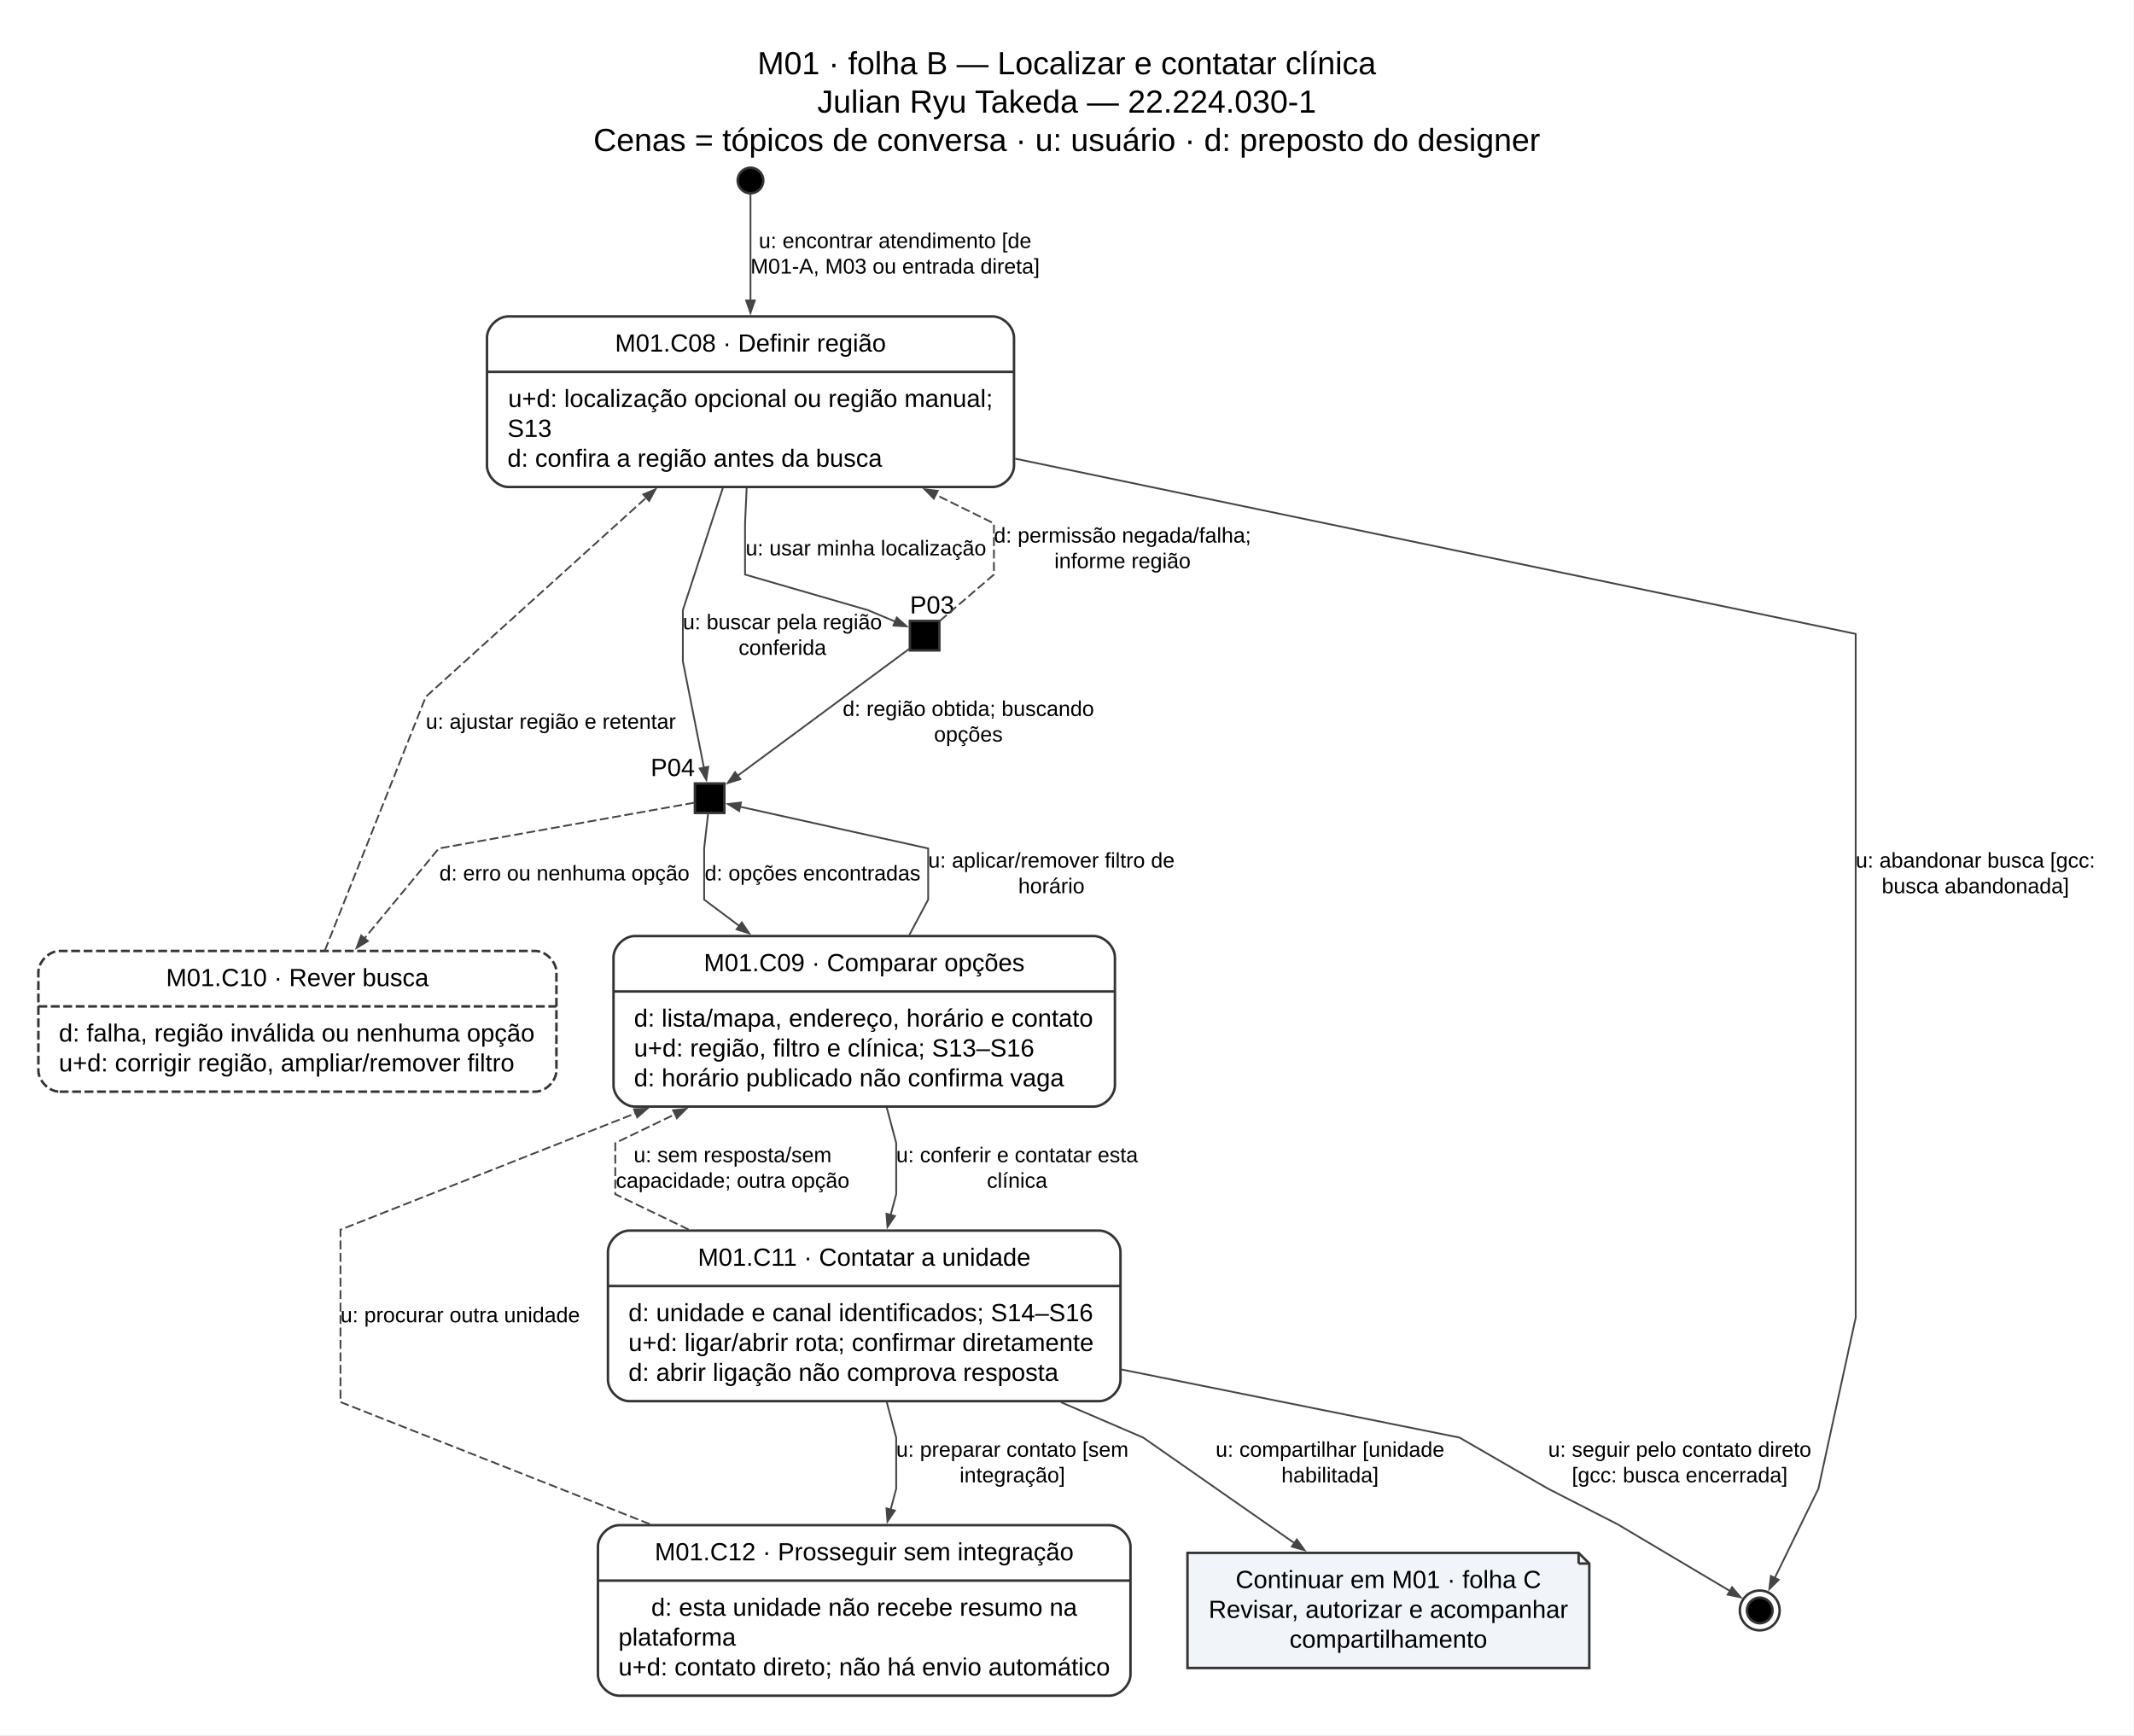
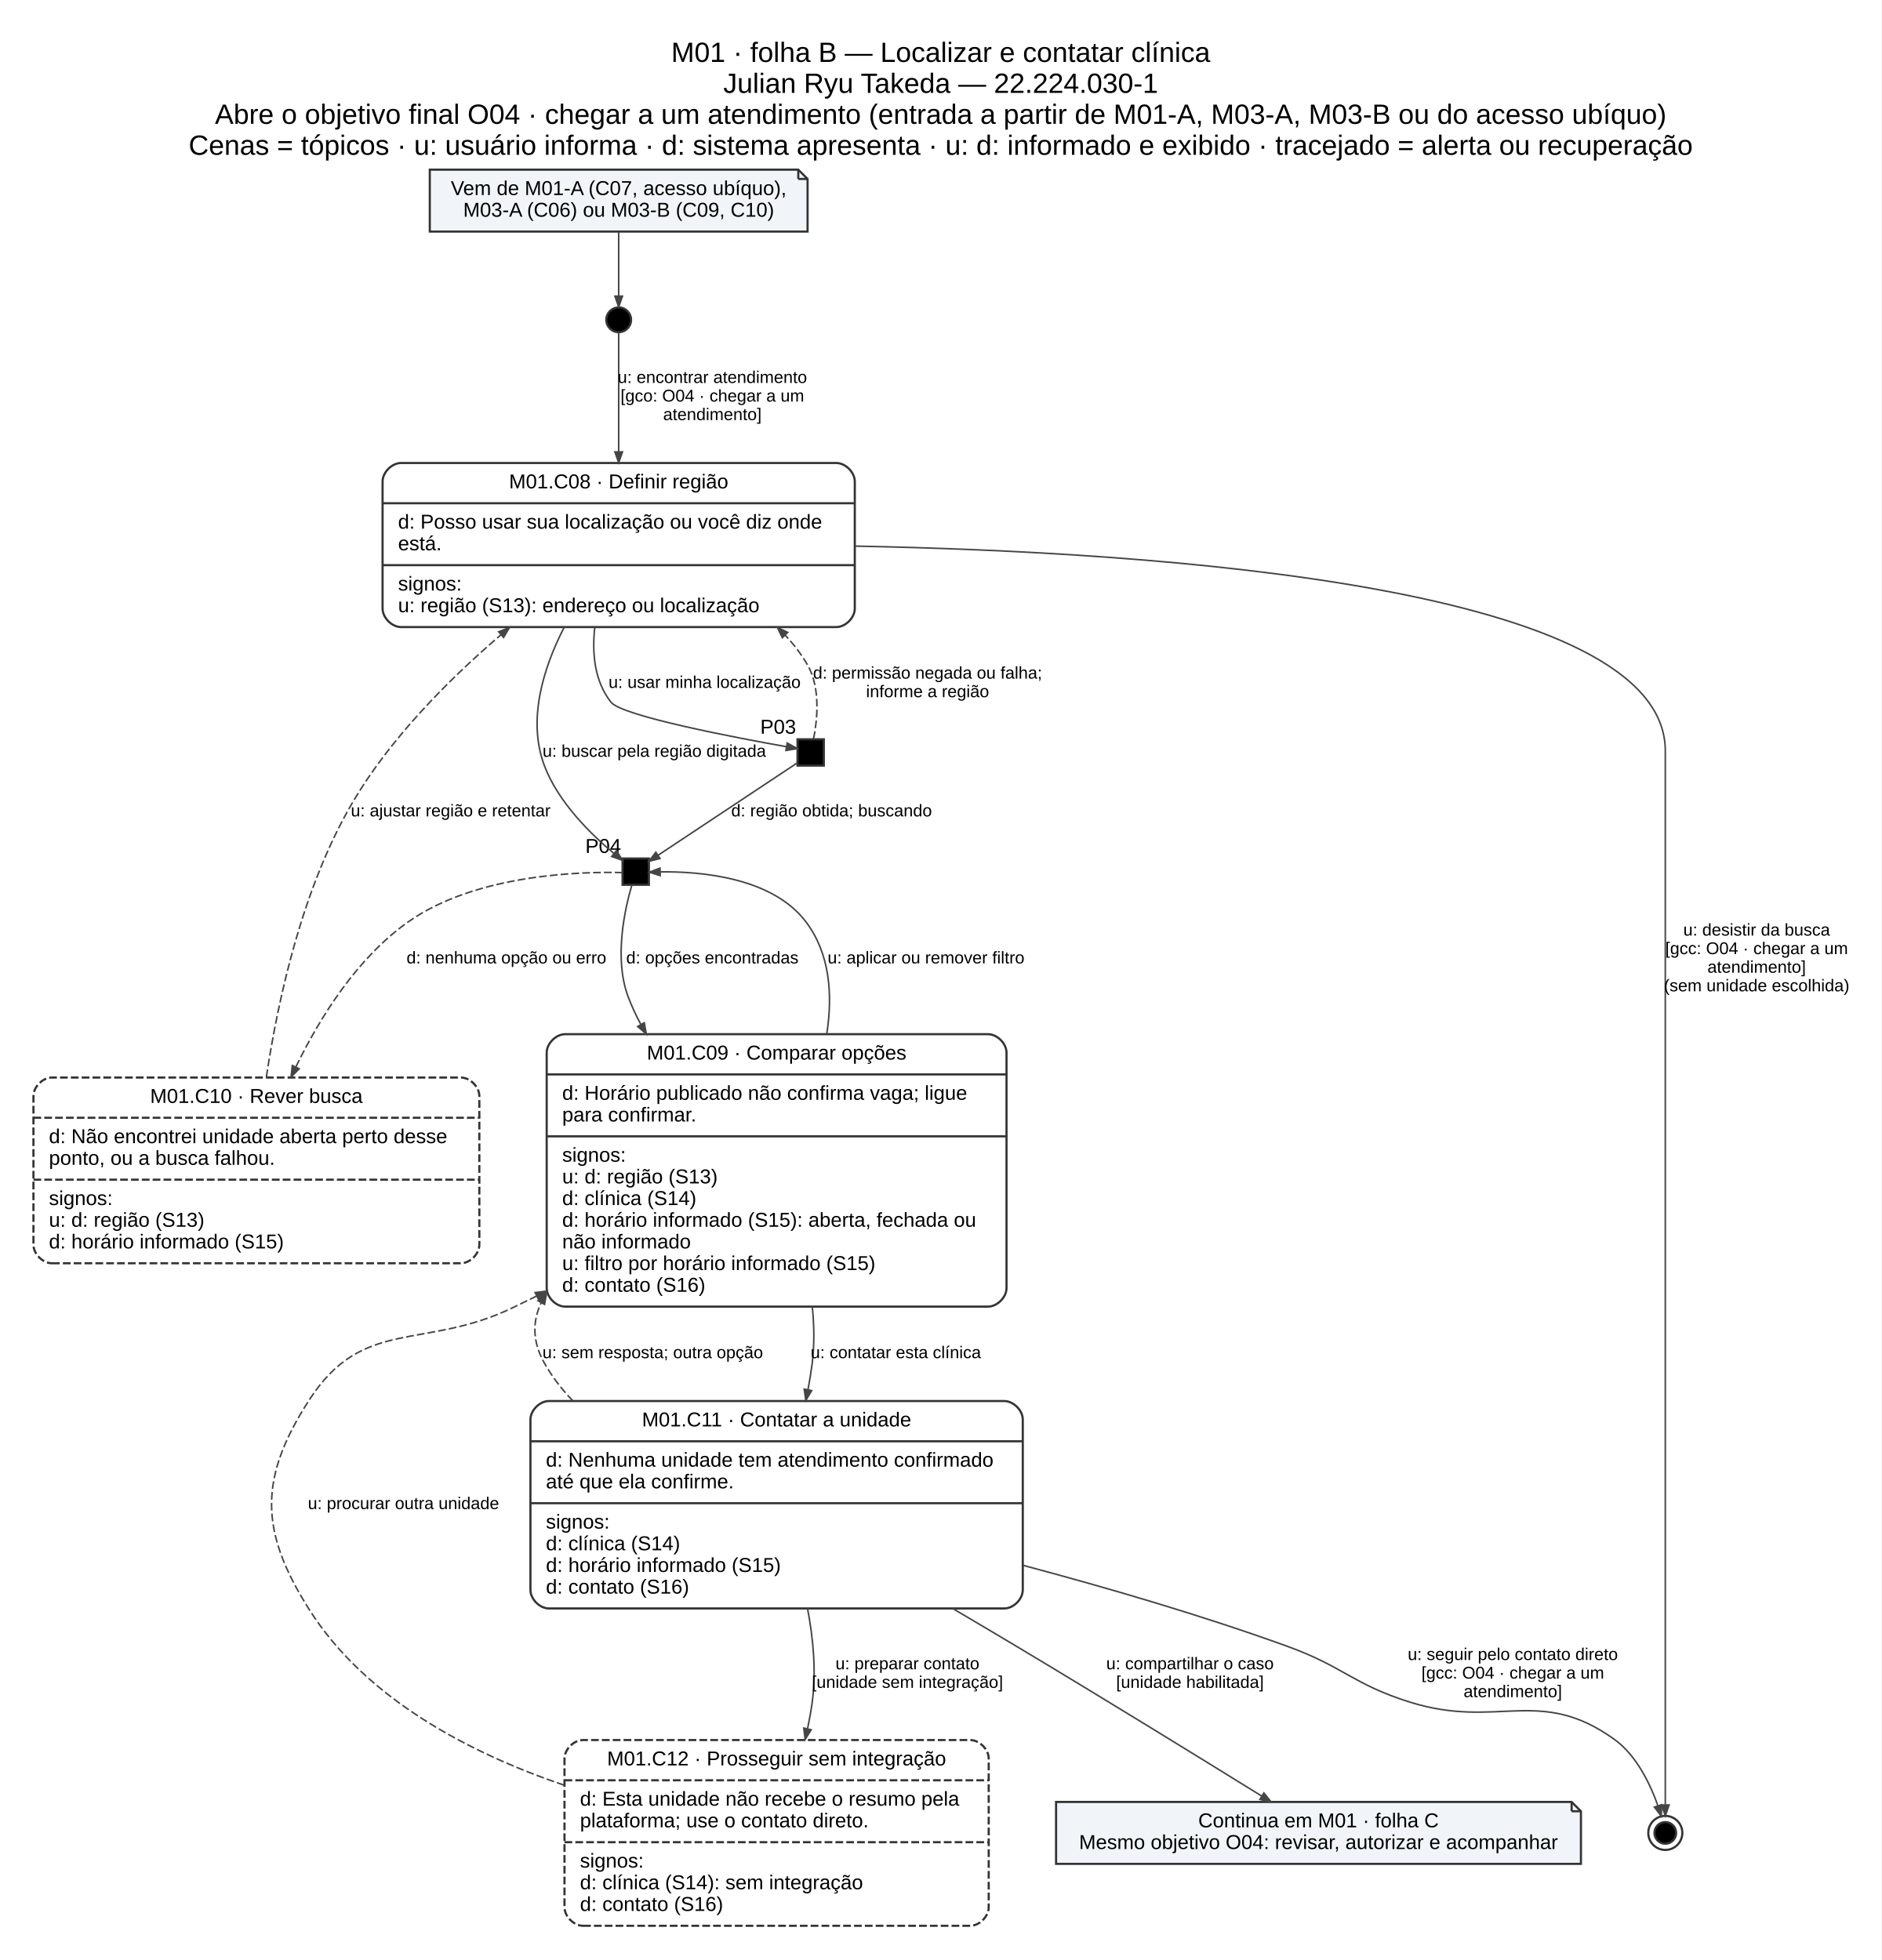
- <svg xmlns="http://www.w3.org/2000/svg" width="1201pt" height="977pt" viewBox="0.00 0.00 1201.00 977.00">
-   <g id="graph0" class="graph" transform="scale(1 1) rotate(0) translate(21.6 954.96)">
-     <polygon fill="white" stroke="none" points="-21.6,21.6 -21.6,-954.96 1179.13,-954.96 1179.13,21.6 -21.6,21.6" />
-     <text xml:space="preserve" text-anchor="middle" x="578.77" y="-913.16" font-family="Arial" font-size="18.00">M01 · folha B — Localizar e contatar clínica</text>
-     <text xml:space="preserve" text-anchor="middle" x="578.77" y="-891.56" font-family="Arial" font-size="18.00">Julian Ryu Takeda — 22.224.030-1</text>
-     <text xml:space="preserve" text-anchor="middle" x="578.77" y="-869.96" font-family="Arial" font-size="18.00">Cenas = tópicos de conversa · u: usuário · d: preposto do designer</text>
+ <svg xmlns="http://www.w3.org/2000/svg" width="1215pt" height="1266pt" viewBox="0.00 0.00 1215.20 1266.20">
+   <g id="graph0" class="graph" transform="scale(1 1) rotate(0) translate(21.6 1244.6)">
+     <polygon fill="white" stroke="transparent" points="-21.6,21.6 -21.6,-1244.6 1193.6,-1244.6 1193.6,21.6 -21.6,21.6" />
+     <text text-anchor="middle" x="586" y="-1204.6" font-family="Arial" font-size="18.00">M01 · folha B — Localizar e contatar clínica</text>
+     <text text-anchor="middle" x="586" y="-1184.6" font-family="Arial" font-size="18.00">Julian Ryu Takeda — 22.224.030-1</text>
+     <text text-anchor="middle" x="586" y="-1164.6" font-family="Arial" font-size="18.00">Abre o objetivo final O04 · chegar a um atendimento (entrada a partir de M01-A, M03-A, M03-B ou do acesso ubíquo)</text>
+     <text text-anchor="middle" x="586" y="-1144.6" font-family="Arial" font-size="18.00">Cenas = tópicos · u: usuário informa · d: sistema apresenta · u: d: informado e exibido · tracejado = alerta ou recuperação</text>
    <g id="node1" class="node">
-       <path fill="none" stroke="#343434" stroke-width="1.4" d="M264.47,-680.86C264.47,-680.86 537.07,-680.86 537.07,-680.86 543.07,-680.86 549.07,-686.86 549.07,-692.86 549.07,-692.86 549.07,-764.86 549.07,-764.86 549.07,-770.86 543.07,-776.86 537.07,-776.86 537.07,-776.86 264.47,-776.86 264.47,-776.86 258.47,-776.86 252.47,-770.86 252.47,-764.86 252.47,-764.86 252.47,-692.86 252.47,-692.86 252.47,-686.86 258.47,-680.86 264.47,-680.86" />
-       <text xml:space="preserve" text-anchor="middle" x="400.77" y="-757.06" font-family="Arial" font-size="14.00">M01.C08 · Definir região</text>
-       <polyline fill="none" stroke="#343434" stroke-width="1.4" points="252.47,-745.66 549.07,-745.66" />
-       <text xml:space="preserve" text-anchor="middle" x="400.77" y="-725.86" font-family="Arial" font-size="14.00">u+d: localização opcional ou região manual;</text>
-       <text xml:space="preserve" text-anchor="start" x="263.99" y="-709.06" font-family="Arial" font-size="14.00">S13</text>
-       <text xml:space="preserve" text-anchor="start" x="263.99" y="-692.26" font-family="Arial" font-size="14.00">d: confira a região antes da busca</text>
+       <polygon fill="#f1f5f9" stroke="#343434" stroke-width="1.4" points="494,-1135 256,-1135 256,-1095 500,-1095 500,-1129 494,-1135" />
+       <polyline fill="none" stroke="#343434" stroke-width="1.4" points="494,-1135 494,-1129 " />
+       <polyline fill="none" stroke="#343434" stroke-width="1.4" points="500,-1129 494,-1129 " />
+       <text text-anchor="middle" x="378" y="-1118.6" font-family="Arial" font-size="13.00">Vem de M01-A (C07, acesso ubíquo),</text>
+       <text text-anchor="middle" x="378" y="-1104.6" font-family="Arial" font-size="13.00">M03-A (C06) ou M03-B (C09, C10)</text>
+     </g>
+     <g id="node2" class="node">
+       <ellipse fill="black" stroke="#343434" stroke-width="1.4" cx="378" cy="-1038" rx="8" ry="8" />
+     </g>
+     <g id="edge3" class="edge">
+       <path fill="none" stroke="#454545" d="M378,-1094.69C378,-1081.85 378,-1065.26 378,-1053.54" />
+       <polygon fill="#454545" stroke="#454545" points="380.45,-1053.31 378,-1046.31 375.55,-1053.31 380.45,-1053.31" />
    </g>
    <g id="node3" class="node">
-       <polygon fill="black" stroke="#343434" stroke-width="1.4" points="507.05,-605.44 490.49,-605.44 490.49,-588.88 507.05,-588.88 507.05,-605.44" />
-       <text xml:space="preserve" text-anchor="middle" x="502.95" y="-609.64" font-family="Arial" font-size="14.00">P03</text>
+       <path fill="none" stroke="#343434" stroke-width="1.4" d="M237.5,-839.5C237.5,-839.5 518.5,-839.5 518.5,-839.5 524.5,-839.5 530.5,-845.5 530.5,-851.5 530.5,-851.5 530.5,-933.5 530.5,-933.5 530.5,-939.5 524.5,-945.5 518.5,-945.5 518.5,-945.5 237.5,-945.5 237.5,-945.5 231.5,-945.5 225.5,-939.5 225.5,-933.5 225.5,-933.5 225.5,-851.5 225.5,-851.5 225.5,-845.5 231.5,-839.5 237.5,-839.5" />
+       <text text-anchor="middle" x="378" y="-929.1" font-family="Arial" font-size="13.00">M01.C08 · Definir região</text>
+       <polyline fill="none" stroke="#343434" stroke-width="1.4" points="225.5,-919.5 530.5,-919.5 " />
+       <text text-anchor="start" x="235.5" y="-903.1" font-family="Arial" font-size="13.00">d: Posso usar sua localização ou você diz onde</text>
+       <text text-anchor="start" x="235.5" y="-889.1" font-family="Arial" font-size="13.00"> está.</text>
+       <polyline fill="none" stroke="#343434" stroke-width="1.4" points="225.5,-879.5 530.5,-879.5 " />
+       <text text-anchor="start" x="235.5" y="-863.1" font-family="Arial" font-size="13.00">signos:</text>
+       <text text-anchor="start" x="235.5" y="-849.1" font-family="Arial" font-size="13.00">u: região (S13): endereço ou localização</text>
    </g>
    <g id="edge4" class="edge">
-       <path fill="none" stroke="#454545" d="M398.61,-680.25C398.1,-669.08 397.71,-660.36 397.71,-660.36 397.71,-660.36 397.71,-631.56 397.71,-631.56 397.71,-631.56 466.77,-611.56 466.77,-611.56 466.77,-611.56 474.53,-608.31 482.4,-605.02" />
-       <polygon fill="#454545" stroke="#454545" points="483.12,-607.37 488.63,-602.41 481.23,-602.85 483.12,-607.37" />
-       <text xml:space="preserve" text-anchor="middle" x="465.74" y="-642.36" font-family="Arial" font-size="12.00">u: usar minha localização</text>
+       <path fill="none" stroke="#454545" d="M378,-1029.69C378,-1015.41 378,-982.61 378,-952.78" />
+       <polygon fill="#454545" stroke="#454545" points="380.45,-952.68 378,-945.68 375.55,-952.68 380.45,-952.68" />
+       <text text-anchor="middle" x="438.5" y="-997.2" font-family="Arial" font-size="11.00">u: encontrar atendimento</text>
+       <text text-anchor="middle" x="438.5" y="-985.2" font-family="Arial" font-size="11.00">[gco: O04 · chegar a um</text>
+       <text text-anchor="middle" x="438.5" y="-973.2" font-family="Arial" font-size="11.00">atendimento]</text>
    </g>
    <g id="node4" class="node">
-       <polygon fill="black" stroke="#343434" stroke-width="1.4" points="386.05,-513.96 369.49,-513.96 369.49,-497.4 386.05,-497.4 386.05,-513.96" />
-       <text xml:space="preserve" text-anchor="middle" x="357.04" y="-518.16" font-family="Arial" font-size="14.00">P04</text>
+       <polygon fill="black" stroke="#343434" stroke-width="1.4" points="510.5,-767 493.5,-767 493.5,-750 510.5,-750 510.5,-767" />
+       <text text-anchor="middle" x="481" y="-770.6" font-family="Arial" font-size="13.00">P03</text>
+     </g>
+     <g id="edge5" class="edge">
+       <path fill="none" stroke="#454545" d="M362.55,-839.3C360.68,-822.35 362.43,-804.47 373,-791 380.05,-782.02 453.45,-768.07 486.28,-762.23" />
+       <polygon fill="#454545" stroke="#454545" points="486.87,-764.61 493.34,-760.98 486.02,-759.78 486.87,-764.61" />
+       <text text-anchor="middle" x="433.5" y="-800.2" font-family="Arial" font-size="11.00">u: usar minha localização</text>
+     </g>
+     <g id="node5" class="node">
+       <polygon fill="black" stroke="#343434" stroke-width="1.4" points="397.5,-690 380.5,-690 380.5,-673 397.5,-673 397.5,-690" />
+       <text text-anchor="middle" x="368" y="-693.6" font-family="Arial" font-size="13.00">P04</text>
+     </g>
+     <g id="edge8" class="edge">
+       <path fill="none" stroke="#454545" d="M342.83,-839.47C329.09,-812.6 318.97,-779.39 330,-750 338.9,-726.29 360.33,-705.44 374.76,-693.4" />
+       <polygon fill="#454545" stroke="#454545" points="376.55,-695.11 380.46,-688.8 373.48,-691.29 376.55,-695.11" />
+       <text text-anchor="middle" x="401" y="-755.7" font-family="Arial" font-size="11.00">u: buscar pela região digitada</text>
+     </g>
+     <g id="node11" class="node">
+       <ellipse fill="black" stroke="#343434" stroke-width="1.4" cx="1054" cy="-60.5" rx="7" ry="7" />
+       <ellipse fill="none" stroke="#343434" stroke-width="1.4" cx="1054" cy="-60.5" rx="11" ry="11" />
+     </g>
+     <g id="edge19" class="edge">
+       <path fill="none" stroke="#454545" d="M530.55,-891.8C729.93,-887.98 1054,-865.48 1054,-759.5 1054,-759.5 1054,-759.5 1054,-271.5 1054,-199.98 1054,-114.76 1054,-78.83" />
+       <polygon fill="#454545" stroke="#454545" points="1056.45,-78.55 1054,-71.55 1051.55,-78.55 1056.45,-78.55" />
+       <text text-anchor="middle" x="1113" y="-640.2" font-family="Arial" font-size="11.00">u: desistir da busca</text>
+       <text text-anchor="middle" x="1113" y="-628.2" font-family="Arial" font-size="11.00">[gcc: O04 · chegar a um</text>
+       <text text-anchor="middle" x="1113" y="-616.2" font-family="Arial" font-size="11.00">atendimento]</text>
+       <text text-anchor="middle" x="1113" y="-604.2" font-family="Arial" font-size="11.00">(sem unidade escolhida)</text>
+     </g>
+     <g id="edge6" class="edge">
+       <path fill="none" stroke="#454545" stroke-dasharray="5,2" d="M503.87,-767.3C506.14,-778.64 508.67,-799.97 500,-815 496.03,-821.88 491.17,-828.23 485.69,-834.08" />
+       <polygon fill="#454545" stroke="#454545" points="483.69,-832.61 480.5,-839.31 487.17,-836.06 483.69,-832.61" />
+       <text text-anchor="middle" x="577.5" y="-806.2" font-family="Arial" font-size="11.00">d: permissão negada ou falha;</text>
+       <text text-anchor="middle" x="577.5" y="-794.2" font-family="Arial" font-size="11.00">informe a região</text>
    </g>
    <g id="edge7" class="edge">
-       <path fill="none" stroke="#454545" d="M385.18,-680.22C374.67,-648.1 362.71,-611.56 362.71,-611.56 362.71,-611.56 362.71,-582.76 362.71,-582.76 362.71,-582.76 370.17,-545.07 374.59,-522.75" />
-       <polygon fill="#454545" stroke="#454545" points="376.97,-523.36 375.92,-516.02 372.16,-522.41 376.97,-523.36" />
-       <text xml:space="preserve" text-anchor="middle" x="418.74" y="-600.76" font-family="Arial" font-size="12.00">u: buscar pela região</text>
-       <text xml:space="preserve" text-anchor="middle" x="418.74" y="-586.36" font-family="Arial" font-size="12.00">conferida</text>
+       <path fill="none" stroke="#454545" d="M493.13,-751.61C473.73,-738.74 427.34,-707.95 403.58,-692.18" />
+       <polygon fill="#454545" stroke="#454545" points="404.7,-689.98 397.52,-688.15 401.99,-694.06 404.7,-689.98" />
+       <text text-anchor="middle" x="515.5" y="-717.2" font-family="Arial" font-size="11.00">d: região obtida; buscando</text>
+     </g>
+     <g id="node6" class="node">
+       <path fill="none" stroke="#343434" stroke-width="1.4" d="M343.5,-400.5C343.5,-400.5 616.5,-400.5 616.5,-400.5 622.5,-400.5 628.5,-406.5 628.5,-412.5 628.5,-412.5 628.5,-564.5 628.5,-564.5 628.5,-570.5 622.5,-576.5 616.5,-576.5 616.5,-576.5 343.5,-576.5 343.5,-576.5 337.5,-576.5 331.5,-570.5 331.5,-564.5 331.5,-564.5 331.5,-412.5 331.5,-412.5 331.5,-406.5 337.5,-400.5 343.5,-400.5" />
+       <text text-anchor="middle" x="480" y="-560.1" font-family="Arial" font-size="13.00">M01.C09 · Comparar opções</text>
+       <polyline fill="none" stroke="#343434" stroke-width="1.4" points="331.5,-550.5 628.5,-550.5 " />
+       <text text-anchor="start" x="341.5" y="-534.1" font-family="Arial" font-size="13.00">d: Horário publicado não confirma vaga; ligue</text>
+       <text text-anchor="start" x="341.5" y="-520.1" font-family="Arial" font-size="13.00"> para confirmar.</text>
+       <polyline fill="none" stroke="#343434" stroke-width="1.4" points="331.5,-510.5 628.5,-510.5 " />
+       <text text-anchor="start" x="341.5" y="-494.1" font-family="Arial" font-size="13.00">signos:</text>
+       <text text-anchor="start" x="341.5" y="-480.1" font-family="Arial" font-size="13.00">u: d: região (S13)</text>
+       <text text-anchor="start" x="341.5" y="-466.1" font-family="Arial" font-size="13.00">d: clínica (S14)</text>
+       <text text-anchor="start" x="341.5" y="-452.1" font-family="Arial" font-size="13.00">d: horário informado (S15): aberta, fechada ou</text>
+       <text text-anchor="start" x="341.5" y="-438.1" font-family="Arial" font-size="13.00"> não informado</text>
+       <text text-anchor="start" x="341.5" y="-424.1" font-family="Arial" font-size="13.00">u: filtro por horário informado (S15)</text>
+       <text text-anchor="start" x="341.5" y="-410.1" font-family="Arial" font-size="13.00">d: contato (S16)</text>
+     </g>
+     <g id="edge9" class="edge">
+       <path fill="none" stroke="#454545" d="M386.49,-672.75C382.19,-658.17 374.76,-625.89 384,-601 386.28,-594.84 389.08,-588.8 392.26,-582.91" />
+       <polygon fill="#454545" stroke="#454545" points="394.52,-583.88 395.85,-576.58 390.26,-581.46 394.52,-583.88" />
+       <text text-anchor="middle" x="438.5" y="-622.2" font-family="Arial" font-size="11.00">d: opções encontradas</text>
+     </g>
+     <g id="node7" class="node">
+       <path fill="none" stroke="#343434" stroke-width="1.4" stroke-dasharray="5,2" d="M12,-428.5C12,-428.5 276,-428.5 276,-428.5 282,-428.5 288,-434.5 288,-440.5 288,-440.5 288,-536.5 288,-536.5 288,-542.5 282,-548.5 276,-548.5 276,-548.5 12,-548.5 12,-548.5 6,-548.5 0,-542.5 0,-536.5 0,-536.5 0,-440.5 0,-440.5 0,-434.5 6,-428.5 12,-428.5" />
+       <text text-anchor="middle" x="144" y="-532.1" font-family="Arial" font-size="13.00">M01.C10 · Rever busca</text>
+       <polyline fill="none" stroke="#343434" stroke-width="1.4" stroke-dasharray="5,2" points="0,-522.5 288,-522.5 " />
+       <text text-anchor="start" x="10" y="-506.1" font-family="Arial" font-size="13.00">d: Não encontrei unidade aberta perto desse</text>
+       <text text-anchor="start" x="10" y="-492.1" font-family="Arial" font-size="13.00"> ponto, ou a busca falhou.</text>
+       <polyline fill="none" stroke="#343434" stroke-width="1.4" stroke-dasharray="5,2" points="0,-482.5 288,-482.5 " />
+       <text text-anchor="start" x="10" y="-466.1" font-family="Arial" font-size="13.00">signos:</text>
+       <text text-anchor="start" x="10" y="-452.1" font-family="Arial" font-size="13.00">u: d: região (S13)</text>
+       <text text-anchor="start" x="10" y="-438.1" font-family="Arial" font-size="13.00">d: horário informado (S15)</text>
+     </g>
+     <g id="edge10" class="edge">
+       <path fill="none" stroke="#454545" stroke-dasharray="5,2" d="M380.46,-680.89C356.33,-681.56 286.54,-680.49 242,-649 209.41,-625.96 185.53,-588.31 169.51,-555.38" />
+       <polygon fill="#454545" stroke="#454545" points="171.63,-554.13 166.41,-548.87 167.21,-556.24 171.63,-554.13" />
+       <text text-anchor="middle" x="305.5" y="-622.2" font-family="Arial" font-size="11.00">d: nenhuma opção ou erro</text>
+     </g>
+     <g id="edge12" class="edge">
+       <path fill="none" stroke="#454545" d="M512.42,-576.78C516.33,-602.15 514.44,-628.51 499,-649 476.99,-678.2 429.76,-681.69 404.96,-681.35" />
+       <polygon fill="#454545" stroke="#454545" points="404.82,-678.9 397.75,-681.13 404.68,-683.8 404.82,-678.9" />
+       <text text-anchor="middle" x="576.5" y="-622.2" font-family="Arial" font-size="11.00">u: aplicar ou remover filtro</text>
+     </g>
+     <g id="node8" class="node">
+       <path fill="none" stroke="#343434" stroke-width="1.4" d="M333,-205.5C333,-205.5 627,-205.5 627,-205.5 633,-205.5 639,-211.5 639,-217.5 639,-217.5 639,-327.5 639,-327.5 639,-333.5 633,-339.5 627,-339.5 627,-339.5 333,-339.5 333,-339.5 327,-339.5 321,-333.5 321,-327.5 321,-327.5 321,-217.5 321,-217.5 321,-211.5 327,-205.5 333,-205.5" />
+       <text text-anchor="middle" x="480" y="-323.1" font-family="Arial" font-size="13.00">M01.C11 · Contatar a unidade</text>
+       <polyline fill="none" stroke="#343434" stroke-width="1.4" points="321,-313.5 639,-313.5 " />
+       <text text-anchor="start" x="331" y="-297.1" font-family="Arial" font-size="13.00">d: Nenhuma unidade tem atendimento confirmado</text>
+       <text text-anchor="start" x="331" y="-283.1" font-family="Arial" font-size="13.00"> até que ela confirme.</text>
+       <polyline fill="none" stroke="#343434" stroke-width="1.4" points="321,-273.5 639,-273.5 " />
+       <text text-anchor="start" x="331" y="-257.1" font-family="Arial" font-size="13.00">signos:</text>
+       <text text-anchor="start" x="331" y="-243.1" font-family="Arial" font-size="13.00">d: clínica (S14)</text>
+       <text text-anchor="start" x="331" y="-229.1" font-family="Arial" font-size="13.00">d: horário informado (S15)</text>
+       <text text-anchor="start" x="331" y="-215.1" font-family="Arial" font-size="13.00">d: contato (S16)</text>
+     </g>
+     <g id="edge13" class="edge">
+       <path fill="none" stroke="#454545" d="M503.06,-400.33C504.28,-388.16 504.48,-375.79 503,-364 502.31,-358.46 501.38,-352.77 500.3,-347.07" />
+       <polygon fill="#454545" stroke="#454545" points="502.64,-346.24 498.86,-339.86 497.83,-347.21 502.64,-346.24" />
+       <text text-anchor="middle" x="557" y="-367.2" font-family="Arial" font-size="11.00">u: contatar esta clínica</text>
+     </g>
+     <g id="edge11" class="edge">
+       <path fill="none" stroke="#454545" stroke-dasharray="5,2" d="M150.44,-548.82C157.93,-598.85 173.68,-670.9 206,-726 230.38,-767.56 268.1,-805.51 302.01,-834.56" />
+       <polygon fill="#454545" stroke="#454545" points="300.49,-836.48 307.42,-839.14 303.66,-832.75 300.49,-836.48" />
+       <text text-anchor="middle" x="269.5" y="-717.2" font-family="Arial" font-size="11.00">u: ajustar região e retentar</text>
+     </g>
+     <g id="edge14" class="edge">
+       <path fill="none" stroke="#454545" stroke-dasharray="5,2" d="M348.39,-339.65C341.28,-347.03 335.01,-355.13 330,-364 322.09,-378.01 322.33,-391.08 327.97,-403.09" />
+       <polygon fill="#454545" stroke="#454545" points="325.85,-404.33 331.39,-409.26 330.14,-401.95 325.85,-404.33" />
+       <text text-anchor="middle" x="400" y="-367.2" font-family="Arial" font-size="11.00">u: sem resposta; outra opção</text>
+     </g>
+     <g id="node9" class="node">
+       <path fill="none" stroke="#343434" stroke-width="1.4" stroke-dasharray="5,2" d="M355,-0.5C355,-0.5 605,-0.5 605,-0.5 611,-0.5 617,-6.5 617,-12.5 617,-12.5 617,-108.5 617,-108.5 617,-114.5 611,-120.5 605,-120.5 605,-120.5 355,-120.5 355,-120.5 349,-120.5 343,-114.5 343,-108.5 343,-108.5 343,-12.5 343,-12.5 343,-6.5 349,-0.5 355,-0.5" />
+       <text text-anchor="middle" x="480" y="-104.1" font-family="Arial" font-size="13.00">M01.C12 · Prosseguir sem integração</text>
+       <polyline fill="none" stroke="#343434" stroke-width="1.4" stroke-dasharray="5,2" points="343,-94.5 617,-94.5 " />
+       <text text-anchor="start" x="353" y="-78.1" font-family="Arial" font-size="13.00">d: Esta unidade não recebe o resumo pela</text>
+       <text text-anchor="start" x="353" y="-64.1" font-family="Arial" font-size="13.00"> plataforma; use o contato direto.</text>
+       <polyline fill="none" stroke="#343434" stroke-width="1.4" stroke-dasharray="5,2" points="343,-54.5 617,-54.5 " />
+       <text text-anchor="start" x="353" y="-38.1" font-family="Arial" font-size="13.00">signos:</text>
+       <text text-anchor="start" x="353" y="-24.1" font-family="Arial" font-size="13.00">d: clínica (S14): sem integração</text>
+       <text text-anchor="start" x="353" y="-10.1" font-family="Arial" font-size="13.00">d: contato (S16)</text>
+     </g>
+     <g id="edge16" class="edge">
+       <path fill="none" stroke="#454545" d="M499.99,-205.37C503.69,-185.98 505.66,-164.69 503,-145 502.25,-139.45 501.23,-133.74 500.04,-128.05" />
+       <polygon fill="#454545" stroke="#454545" points="502.35,-127.15 498.44,-120.85 497.56,-128.21 502.35,-127.15" />
+       <text text-anchor="middle" x="564.5" y="-166.2" font-family="Arial" font-size="11.00">u: preparar contato</text>
+       <text text-anchor="middle" x="564.5" y="-154.2" font-family="Arial" font-size="11.00">[unidade sem integração]</text>
    </g>
    <g id="node10" class="node">
-       <ellipse fill="black" stroke="#343434" stroke-width="1.4" cx="968.77" cy="-48.5" rx="7.2" ry="7.2" />
-       <ellipse fill="none" stroke="#343434" stroke-width="1.4" cx="968.77" cy="-48.5" rx="11.2" ry="11.2" />
+       <polygon fill="#f1f5f9" stroke="#343434" stroke-width="1.4" points="993.5,-80.5 660.5,-80.5 660.5,-40.5 999.5,-40.5 999.5,-74.5 993.5,-80.5" />
+       <polyline fill="none" stroke="#343434" stroke-width="1.4" points="993.5,-80.5 993.5,-74.5 " />
+       <polyline fill="none" stroke="#343434" stroke-width="1.4" points="999.5,-74.5 993.5,-74.5 " />
+       <text text-anchor="middle" x="830" y="-64.1" font-family="Arial" font-size="13.00">Continua em M01 · folha C</text>
+       <text text-anchor="middle" x="830" y="-50.1" font-family="Arial" font-size="13.00">Mesmo objetivo O04: revisar, autorizar e acompanhar</text>
+     </g>
+     <g id="edge15" class="edge">
+       <path fill="none" stroke="#454545" d="M594.02,-205.3C607.85,-197.16 621.76,-188.92 635,-181 690.47,-147.82 754.24,-108.51 793.33,-84.29" />
+       <polygon fill="#454545" stroke="#454545" points="794.73,-86.31 799.39,-80.54 792.15,-82.14 794.73,-86.31" />
+       <text text-anchor="middle" x="747" y="-166.2" font-family="Arial" font-size="11.00">u: compartilhar o caso</text>
+       <text text-anchor="middle" x="747" y="-154.2" font-family="Arial" font-size="11.00">[unidade habilitada]</text>
    </g>
    <g id="edge18" class="edge">
-       <path fill="none" stroke="#454545" d="M549.76,-696.79C733.77,-658.42 1022.77,-598.16 1022.77,-598.16 1022.77,-598.16 1022.77,-598.16 1022.77,-213.3 1022.77,-213.3 1001.77,-117 1001.77,-117 1001.77,-117 986.98,-86.75 977.21,-66.75" />
-       <polygon fill="#454545" stroke="#454545" points="979.44,-65.74 974.17,-60.53 975.04,-67.9 979.44,-65.74" />
-       <text xml:space="preserve" text-anchor="middle" x="1090.15" y="-466.6" font-family="Arial" font-size="12.00">u: abandonar busca [gcc:</text>
-       <text xml:space="preserve" text-anchor="middle" x="1090.15" y="-452.2" font-family="Arial" font-size="12.00">busca abandonada]</text>
-     </g>
-     <g id="node2" class="node">
-       <ellipse fill="black" stroke="#343434" stroke-width="1.4" cx="400.77" cy="-853.36" rx="7.2" ry="7.2" />
-     </g>
-     <g id="edge3" class="edge">
-       <path fill="none" stroke="#454545" d="M400.77,-845.77C400.77,-834.26 400.77,-809.43 400.77,-785.7" />
-       <polygon fill="#454545" stroke="#454545" points="403.22,-785.88 400.77,-778.88 398.32,-785.88 403.22,-785.88" />
-       <text xml:space="preserve" text-anchor="middle" x="482.15" y="-815.36" font-family="Arial" font-size="12.00">u: encontrar atendimento [de</text>
-       <text xml:space="preserve" text-anchor="middle" x="482.15" y="-800.96" font-family="Arial" font-size="12.00">M01-A, M03 ou entrada direta]</text>
-     </g>
-     <g id="edge5" class="edge">
-       <path fill="none" stroke="#454545" stroke-dasharray="5,2" d="M507.43,-605.57C518.92,-615.41 537.77,-631.56 537.77,-631.56 537.77,-631.56 537.77,-660.36 537.77,-660.36 537.77,-660.36 523.86,-667.21 504.91,-676.55" />
-       <polygon fill="#454545" stroke="#454545" points="503.96,-674.29 498.77,-679.58 506.13,-678.68 503.96,-674.29" />
-       <text xml:space="preserve" text-anchor="middle" x="610.15" y="-649.56" font-family="Arial" font-size="12.00">d: permissão negada/falha;</text>
-       <text xml:space="preserve" text-anchor="middle" x="610.15" y="-635.16" font-family="Arial" font-size="12.00">informe região</text>
-     </g>
-     <g id="edge6" class="edge">
-       <path fill="none" stroke="#454545" d="M490.07,-589.72C469.76,-574.71 419.02,-537.18 393.28,-518.14" />
-       <polygon fill="#454545" stroke="#454545" points="395.03,-516.39 387.94,-514.2 392.11,-520.33 395.03,-516.39" />
-       <text xml:space="preserve" text-anchor="middle" x="523.39" y="-551.96" font-family="Arial" font-size="12.00">d: região obtida; buscando</text>
-       <text xml:space="preserve" text-anchor="middle" x="523.39" y="-537.56" font-family="Arial" font-size="12.00">opções</text>
-     </g>
-     <g id="node5" class="node">
-       <path fill="none" stroke="#343434" stroke-width="1.4" d="M335.68,-332.1C335.68,-332.1 593.87,-332.1 593.87,-332.1 599.87,-332.1 605.87,-338.1 605.87,-344.1 605.87,-344.1 605.87,-416.1 605.87,-416.1 605.87,-422.1 599.87,-428.1 593.87,-428.1 593.87,-428.1 335.68,-428.1 335.68,-428.1 329.68,-428.1 323.68,-422.1 323.68,-416.1 323.68,-416.1 323.68,-344.1 323.68,-344.1 323.68,-338.1 329.68,-332.1 335.68,-332.1" />
-       <text xml:space="preserve" text-anchor="middle" x="464.77" y="-408.3" font-family="Arial" font-size="14.00">M01.C09 · Comparar opções</text>
-       <polyline fill="none" stroke="#343434" stroke-width="1.4" points="323.68,-396.9 605.87,-396.9" />
-       <text xml:space="preserve" text-anchor="start" x="335.2" y="-377.1" font-family="Arial" font-size="14.00">d: lista/mapa, endereço, horário e contato</text>
-       <text xml:space="preserve" text-anchor="start" x="335.2" y="-360.3" font-family="Arial" font-size="14.00">u+d: região, filtro e clínica; S13–S16</text>
-       <text xml:space="preserve" text-anchor="start" x="335.2" y="-343.5" font-family="Arial" font-size="14.00">d: horário publicado não confirma vaga</text>
-     </g>
-     <g id="edge8" class="edge">
-       <path fill="none" stroke="#454545" d="M376.9,-496.94C375.99,-488.87 374.69,-477.4 374.69,-477.4 374.69,-477.4 374.69,-448.6 374.69,-448.6 374.69,-448.6 382.98,-442.39 394.52,-433.75" />
-       <polygon fill="#454545" stroke="#454545" points="395.89,-435.78 400.02,-429.62 392.95,-431.86 395.89,-435.78" />
-       <text xml:space="preserve" text-anchor="middle" x="435.73" y="-459.4" font-family="Arial" font-size="12.00">d: opções encontradas</text>
-     </g>
-     <g id="node6" class="node">
-       <path fill="none" stroke="#343434" stroke-width="1.4" stroke-dasharray="5,2" d="M12,-340.5C12,-340.5 279.55,-340.5 279.55,-340.5 285.55,-340.5 291.55,-346.5 291.55,-352.5 291.55,-352.5 291.55,-407.7 291.55,-407.7 291.55,-413.7 285.55,-419.7 279.55,-419.7 279.55,-419.7 12,-419.7 12,-419.7 6,-419.7 0,-413.7 0,-407.7 0,-407.7 0,-352.5 0,-352.5 0,-346.5 6,-340.5 12,-340.5" />
-       <text xml:space="preserve" text-anchor="middle" x="145.77" y="-399.9" font-family="Arial" font-size="14.00">M01.C10 · Rever busca</text>
-       <polyline fill="none" stroke="#343434" stroke-width="1.4" stroke-dasharray="5,2" points="0,-388.5 291.55,-388.5" />
-       <text xml:space="preserve" text-anchor="start" x="11.52" y="-368.7" font-family="Arial" font-size="14.00">d: falha, região inválida ou nenhuma opção</text>
-       <text xml:space="preserve" text-anchor="start" x="11.52" y="-351.9" font-family="Arial" font-size="14.00">u+d: corrigir região, ampliar/remover filtro</text>
-     </g>
-     <g id="edge9" class="edge">
-       <path fill="none" stroke="#454545" stroke-dasharray="5,2" d="M369.14,-503.14C336.9,-497.36 225.35,-477.4 225.35,-477.4 225.35,-477.4 203.95,-451.51 183.35,-426.57" />
-       <polygon fill="#454545" stroke="#454545" points="185.45,-425.27 179.1,-421.44 181.67,-428.39 185.45,-425.27" />
-       <text xml:space="preserve" text-anchor="middle" x="296.06" y="-459.4" font-family="Arial" font-size="12.00">d: erro ou nenhuma opção</text>
-     </g>
-     <g id="edge11" class="edge">
-       <path fill="none" stroke="#454545" d="M490.17,-428.71C496.12,-439.88 500.77,-448.6 500.77,-448.6 500.77,-448.6 500.77,-477.4 500.77,-477.4 500.77,-477.4 428.35,-493.46 394.65,-500.94" />
-       <polygon fill="#454545" stroke="#454545" points="394.4,-498.48 388.1,-502.39 395.46,-503.27 394.4,-498.48" />
-       <text xml:space="preserve" text-anchor="middle" x="570.13" y="-466.6" font-family="Arial" font-size="12.00">u: aplicar/remover filtro de</text>
-       <text xml:space="preserve" text-anchor="middle" x="570.13" y="-452.2" font-family="Arial" font-size="12.00">horário</text>
-     </g>
-     <g id="node7" class="node">
-       <path fill="none" stroke="#343434" stroke-width="1.4" d="M332.55,-166.3C332.55,-166.3 597,-166.3 597,-166.3 603,-166.3 609,-172.3 609,-178.3 609,-178.3 609,-250.3 609,-250.3 609,-256.3 603,-262.3 597,-262.3 597,-262.3 332.55,-262.3 332.55,-262.3 326.55,-262.3 320.55,-256.3 320.55,-250.3 320.55,-250.3 320.55,-178.3 320.55,-178.3 320.55,-172.3 326.55,-166.3 332.55,-166.3" />
-       <text xml:space="preserve" text-anchor="middle" x="464.77" y="-242.5" font-family="Arial" font-size="14.00">M01.C11 · Contatar a unidade</text>
-       <polyline fill="none" stroke="#343434" stroke-width="1.4" points="320.55,-231.1 609,-231.1" />
-       <text xml:space="preserve" text-anchor="start" x="332.07" y="-211.3" font-family="Arial" font-size="14.00">d: unidade e canal identificados; S14–S16</text>
-       <text xml:space="preserve" text-anchor="start" x="332.07" y="-194.5" font-family="Arial" font-size="14.00">u+d: ligar/abrir rota; confirmar diretamente</text>
-       <text xml:space="preserve" text-anchor="start" x="332.07" y="-177.7" font-family="Arial" font-size="14.00">d: abrir ligação não comprova resposta</text>
-     </g>
-     <g id="edge12" class="edge">
-       <path fill="none" stroke="#454545" d="M477.47,-331.49C480.45,-320.32 482.77,-311.6 482.77,-311.6 482.77,-311.6 482.77,-282.8 482.77,-282.8 482.77,-282.8 481.47,-277.9 479.56,-270.73" />
-       <polygon fill="#454545" stroke="#454545" points="482.03,-270.51 477.86,-264.38 477.3,-271.77 482.03,-270.51" />
-       <text xml:space="preserve" text-anchor="middle" x="550.81" y="-300.8" font-family="Arial" font-size="12.00">u: conferir e contatar esta</text>
-       <text xml:space="preserve" text-anchor="middle" x="550.81" y="-286.4" font-family="Arial" font-size="12.00">clínica</text>
-     </g>
-     <g id="edge10" class="edge">
-       <path fill="none" stroke="#454545" stroke-dasharray="5,2" d="M161.28,-420.07C182.51,-473.45 218.03,-562.76 218.03,-562.76 218.03,-562.76 288.84,-626.74 342.31,-675.04" />
-       <polygon fill="#454545" stroke="#454545" points="340.45,-676.66 347.28,-679.53 343.73,-673.02 340.45,-676.66" />
-       <text xml:space="preserve" text-anchor="middle" x="288.4" y="-544.76" font-family="Arial" font-size="12.00">u: ajustar região e retentar</text>
-     </g>
-     <g id="edge13" class="edge">
-       <path fill="none" stroke="#454545" stroke-dasharray="5,2" d="M365.96,-262.91C342.77,-274.08 324.68,-282.8 324.68,-282.8 324.68,-282.8 324.68,-311.6 324.68,-311.6 324.68,-311.6 338.91,-318.45 358.29,-327.79" />
-       <polygon fill="#454545" stroke="#454545" points="357.22,-330 364.59,-330.83 359.35,-325.58 357.22,-330" />
-       <text xml:space="preserve" text-anchor="middle" x="390.73" y="-300.8" font-family="Arial" font-size="12.00">u: sem resposta/sem</text>
-       <text xml:space="preserve" text-anchor="middle" x="390.73" y="-286.4" font-family="Arial" font-size="12.00">capacidade; outra opção</text>
-     </g>
-     <g id="node8" class="node">
-       <path fill="none" stroke="#343434" stroke-width="1.4" d="M326.92,-0.5C326.92,-0.5 602.63,-0.5 602.63,-0.5 608.63,-0.5 614.63,-6.5 614.63,-12.5 614.63,-12.5 614.63,-84.5 614.63,-84.5 614.63,-90.5 608.63,-96.5 602.63,-96.5 602.63,-96.5 326.92,-96.5 326.92,-96.5 320.92,-96.5 314.92,-90.5 314.92,-84.5 314.92,-84.5 314.92,-12.5 314.92,-12.5 314.92,-6.5 320.92,-0.5 326.92,-0.5" />
-       <text xml:space="preserve" text-anchor="middle" x="464.77" y="-76.7" font-family="Arial" font-size="14.00">M01.C12 · Prosseguir sem integração</text>
-       <polyline fill="none" stroke="#343434" stroke-width="1.4" points="314.92,-65.3 614.63,-65.3" />
-       <text xml:space="preserve" text-anchor="middle" x="464.77" y="-45.5" font-family="Arial" font-size="14.00">d: esta unidade não recebe resumo na</text>
-       <text xml:space="preserve" text-anchor="start" x="326.44" y="-28.7" font-family="Arial" font-size="14.00">plataforma</text>
-       <text xml:space="preserve" text-anchor="start" x="326.44" y="-11.9" font-family="Arial" font-size="14.00">u+d: contato direto; não há envio automático</text>
-     </g>
-     <g id="edge15" class="edge">
-       <path fill="none" stroke="#454545" d="M477.47,-165.69C480.45,-154.52 482.77,-145.8 482.77,-145.8 482.77,-145.8 482.77,-117 482.77,-117 482.77,-117 481.47,-112.1 479.56,-104.93" />
-       <polygon fill="#454545" stroke="#454545" points="482.03,-104.71 477.86,-98.58 477.3,-105.97 482.03,-104.71" />
-       <text xml:space="preserve" text-anchor="middle" x="548.14" y="-135" font-family="Arial" font-size="12.00">u: preparar contato [sem</text>
-       <text xml:space="preserve" text-anchor="middle" x="548.14" y="-120.6" font-family="Arial" font-size="12.00">integração]</text>
-     </g>
-     <g id="node9" class="node">
-       <polygon fill="#f1f5f9" stroke="#343434" stroke-width="1.4" points="866.84,-80.9 646.71,-80.9 646.71,-16.1 872.84,-16.1 872.84,-74.9 866.84,-80.9" />
-       <polyline fill="none" stroke="#343434" stroke-width="1.4" points="866.84,-80.9 866.84,-74.9" />
-       <polyline fill="none" stroke="#343434" stroke-width="1.4" points="872.84,-74.9 866.84,-74.9" />
-       <text xml:space="preserve" text-anchor="middle" x="759.77" y="-61.1" font-family="Arial" font-size="14.00">Continuar em M01 · folha C</text>
-       <text xml:space="preserve" text-anchor="middle" x="759.77" y="-44.3" font-family="Arial" font-size="14.00">Revisar, autorizar e acompanhar</text>
-       <text xml:space="preserve" text-anchor="middle" x="759.77" y="-27.5" font-family="Arial" font-size="14.00">compartilhamento</text>
-     </g>
-     <g id="edge14" class="edge">
-       <path fill="none" stroke="#454545" d="M575.52,-165.69C601.5,-154.52 621.77,-145.8 621.77,-145.8 621.77,-145.8 668.16,-113.43 707.14,-86.23" />
-       <polygon fill="#454545" stroke="#454545" points="708.24,-88.45 712.58,-82.43 705.44,-84.43 708.24,-88.45" />
-       <text xml:space="preserve" text-anchor="middle" x="726.92" y="-135" font-family="Arial" font-size="12.00">u: compartilhar [unidade</text>
-       <text xml:space="preserve" text-anchor="middle" x="726.92" y="-120.6" font-family="Arial" font-size="12.00">habilitada]</text>
+       <path fill="none" stroke="#454545" d="M639.39,-233.3C694.07,-218.74 755.26,-200.83 810,-181 846.28,-167.86 852.18,-156.54 889,-145 945.9,-127.17 972.54,-155.75 1021,-121 1035.42,-110.66 1044.28,-91.97 1049.14,-78.29" />
+       <polygon fill="#454545" stroke="#454545" points="1051.58,-78.71 1051.43,-71.29 1046.92,-77.18 1051.58,-78.71" />
+       <text text-anchor="middle" x="955.5" y="-172.2" font-family="Arial" font-size="11.00">u: seguir pelo contato direto</text>
+       <text text-anchor="middle" x="955.5" y="-160.2" font-family="Arial" font-size="11.00">[gcc: O04 · chegar a um</text>
+       <text text-anchor="middle" x="955.5" y="-148.2" font-family="Arial" font-size="11.00">atendimento]</text>
    </g>
    <g id="edge17" class="edge">
-       <path fill="none" stroke="#454545" d="M609.28,-184.18C699.94,-165.92 799.77,-145.8 799.77,-145.8 799.77,-145.8 849.68,-117 849.68,-117 849.68,-117 888.77,-97 888.77,-97 888.77,-97 928.58,-73.36 952.04,-59.44" />
-       <polygon fill="#454545" stroke="#454545" points="953.21,-61.59 957.98,-55.91 950.71,-57.38 953.21,-61.59" />
-       <text xml:space="preserve" text-anchor="middle" x="923.73" y="-135" font-family="Arial" font-size="12.00">u: seguir pelo contato direto</text>
-       <text xml:space="preserve" text-anchor="middle" x="923.73" y="-120.6" font-family="Arial" font-size="12.00">[gcc: busca encerrada]</text>
-     </g>
-     <g id="edge16" class="edge">
-       <path fill="none" stroke="#454545" stroke-dasharray="5,2" d="M344.04,-97.14C262.64,-129.26 170.02,-165.8 170.02,-165.8 170.02,-165.8 170.02,-262.8 170.02,-262.8 170.02,-262.8 256.94,-297.09 336.38,-328.44" />
-       <polygon fill="#454545" stroke="#454545" points="335.22,-330.62 342.63,-330.91 337.02,-326.06 335.22,-330.62" />
-       <text xml:space="preserve" text-anchor="middle" x="237.4" y="-210.7" font-family="Arial" font-size="12.00">u: procurar outra unidade</text>
+       <path fill="none" stroke="#454545" stroke-dasharray="5,2" d="M342.85,-91.3C281.33,-112.23 214.52,-147.22 178,-205 145.95,-255.72 145.52,-289.55 178,-340 212.89,-394.18 252,-371.91 310,-400 314.94,-402.39 319.94,-404.84 324.99,-407.32" />
+       <polygon fill="#454545" stroke="#454545" points="324.05,-409.59 331.41,-410.49 326.22,-405.19 324.05,-409.59" />
+       <text text-anchor="middle" x="239" y="-269.7" font-family="Arial" font-size="11.00">u: procurar outra unidade</text>
    </g>
  </g>
</svg>
